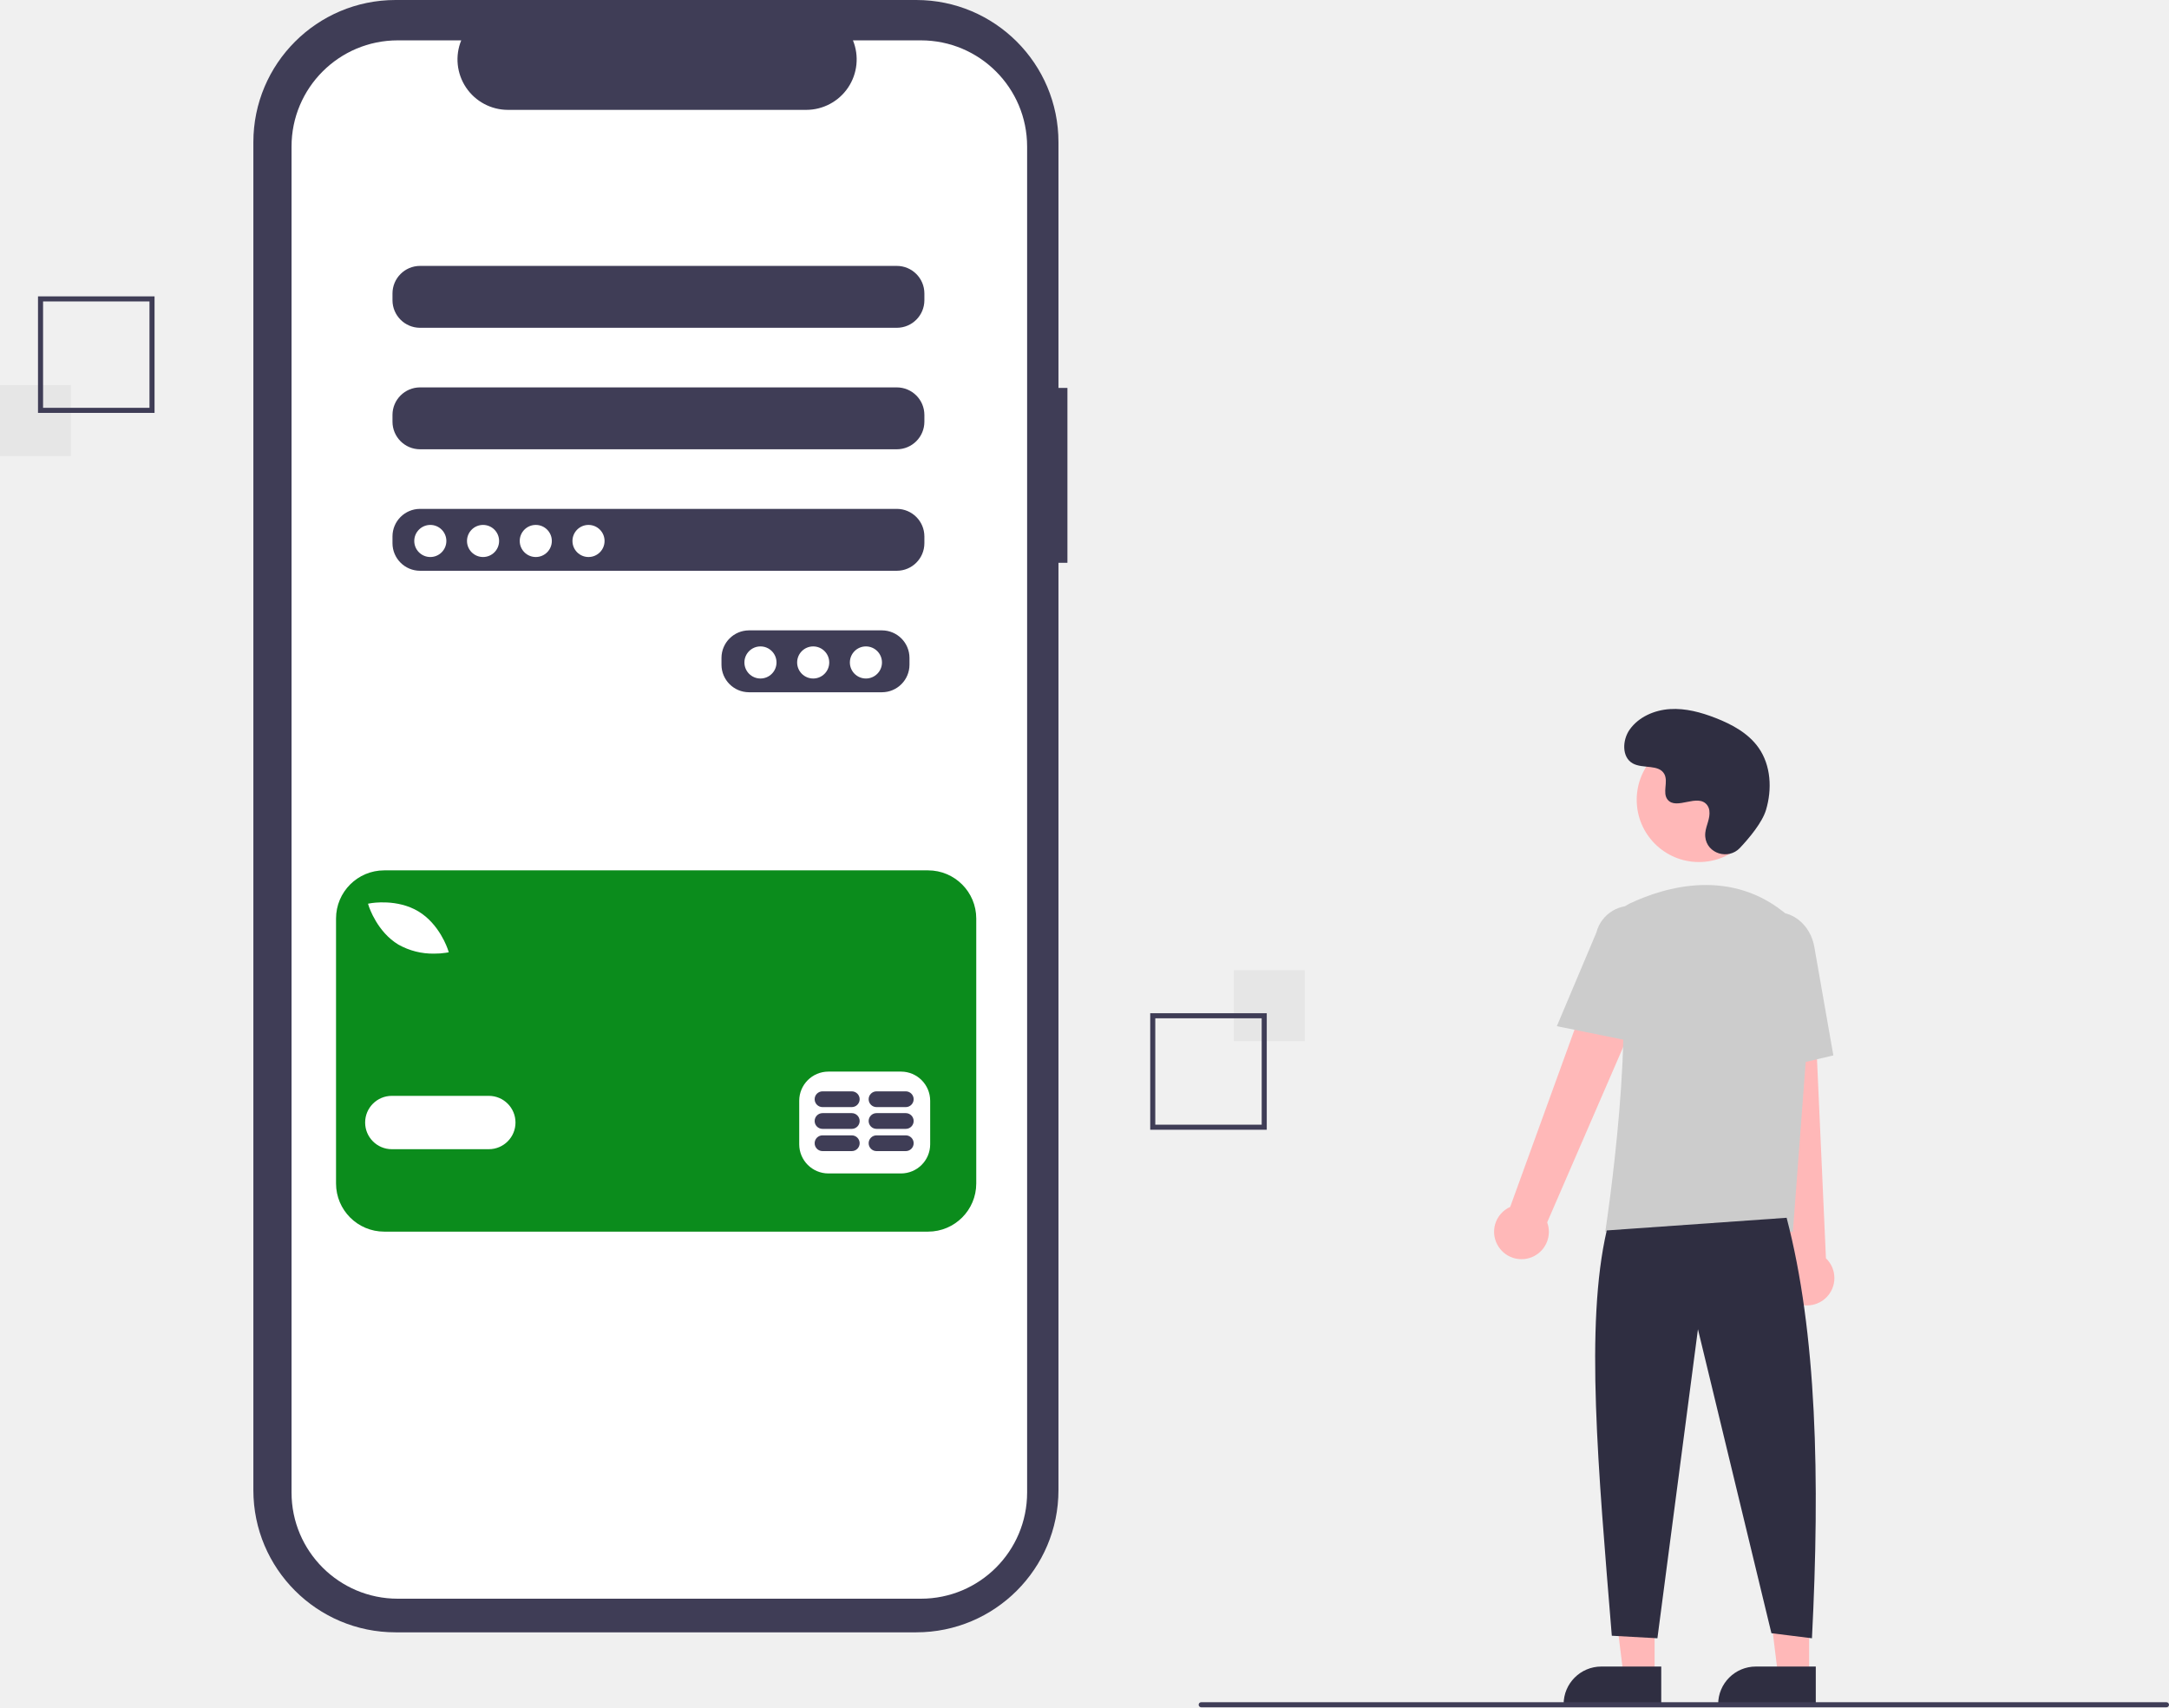
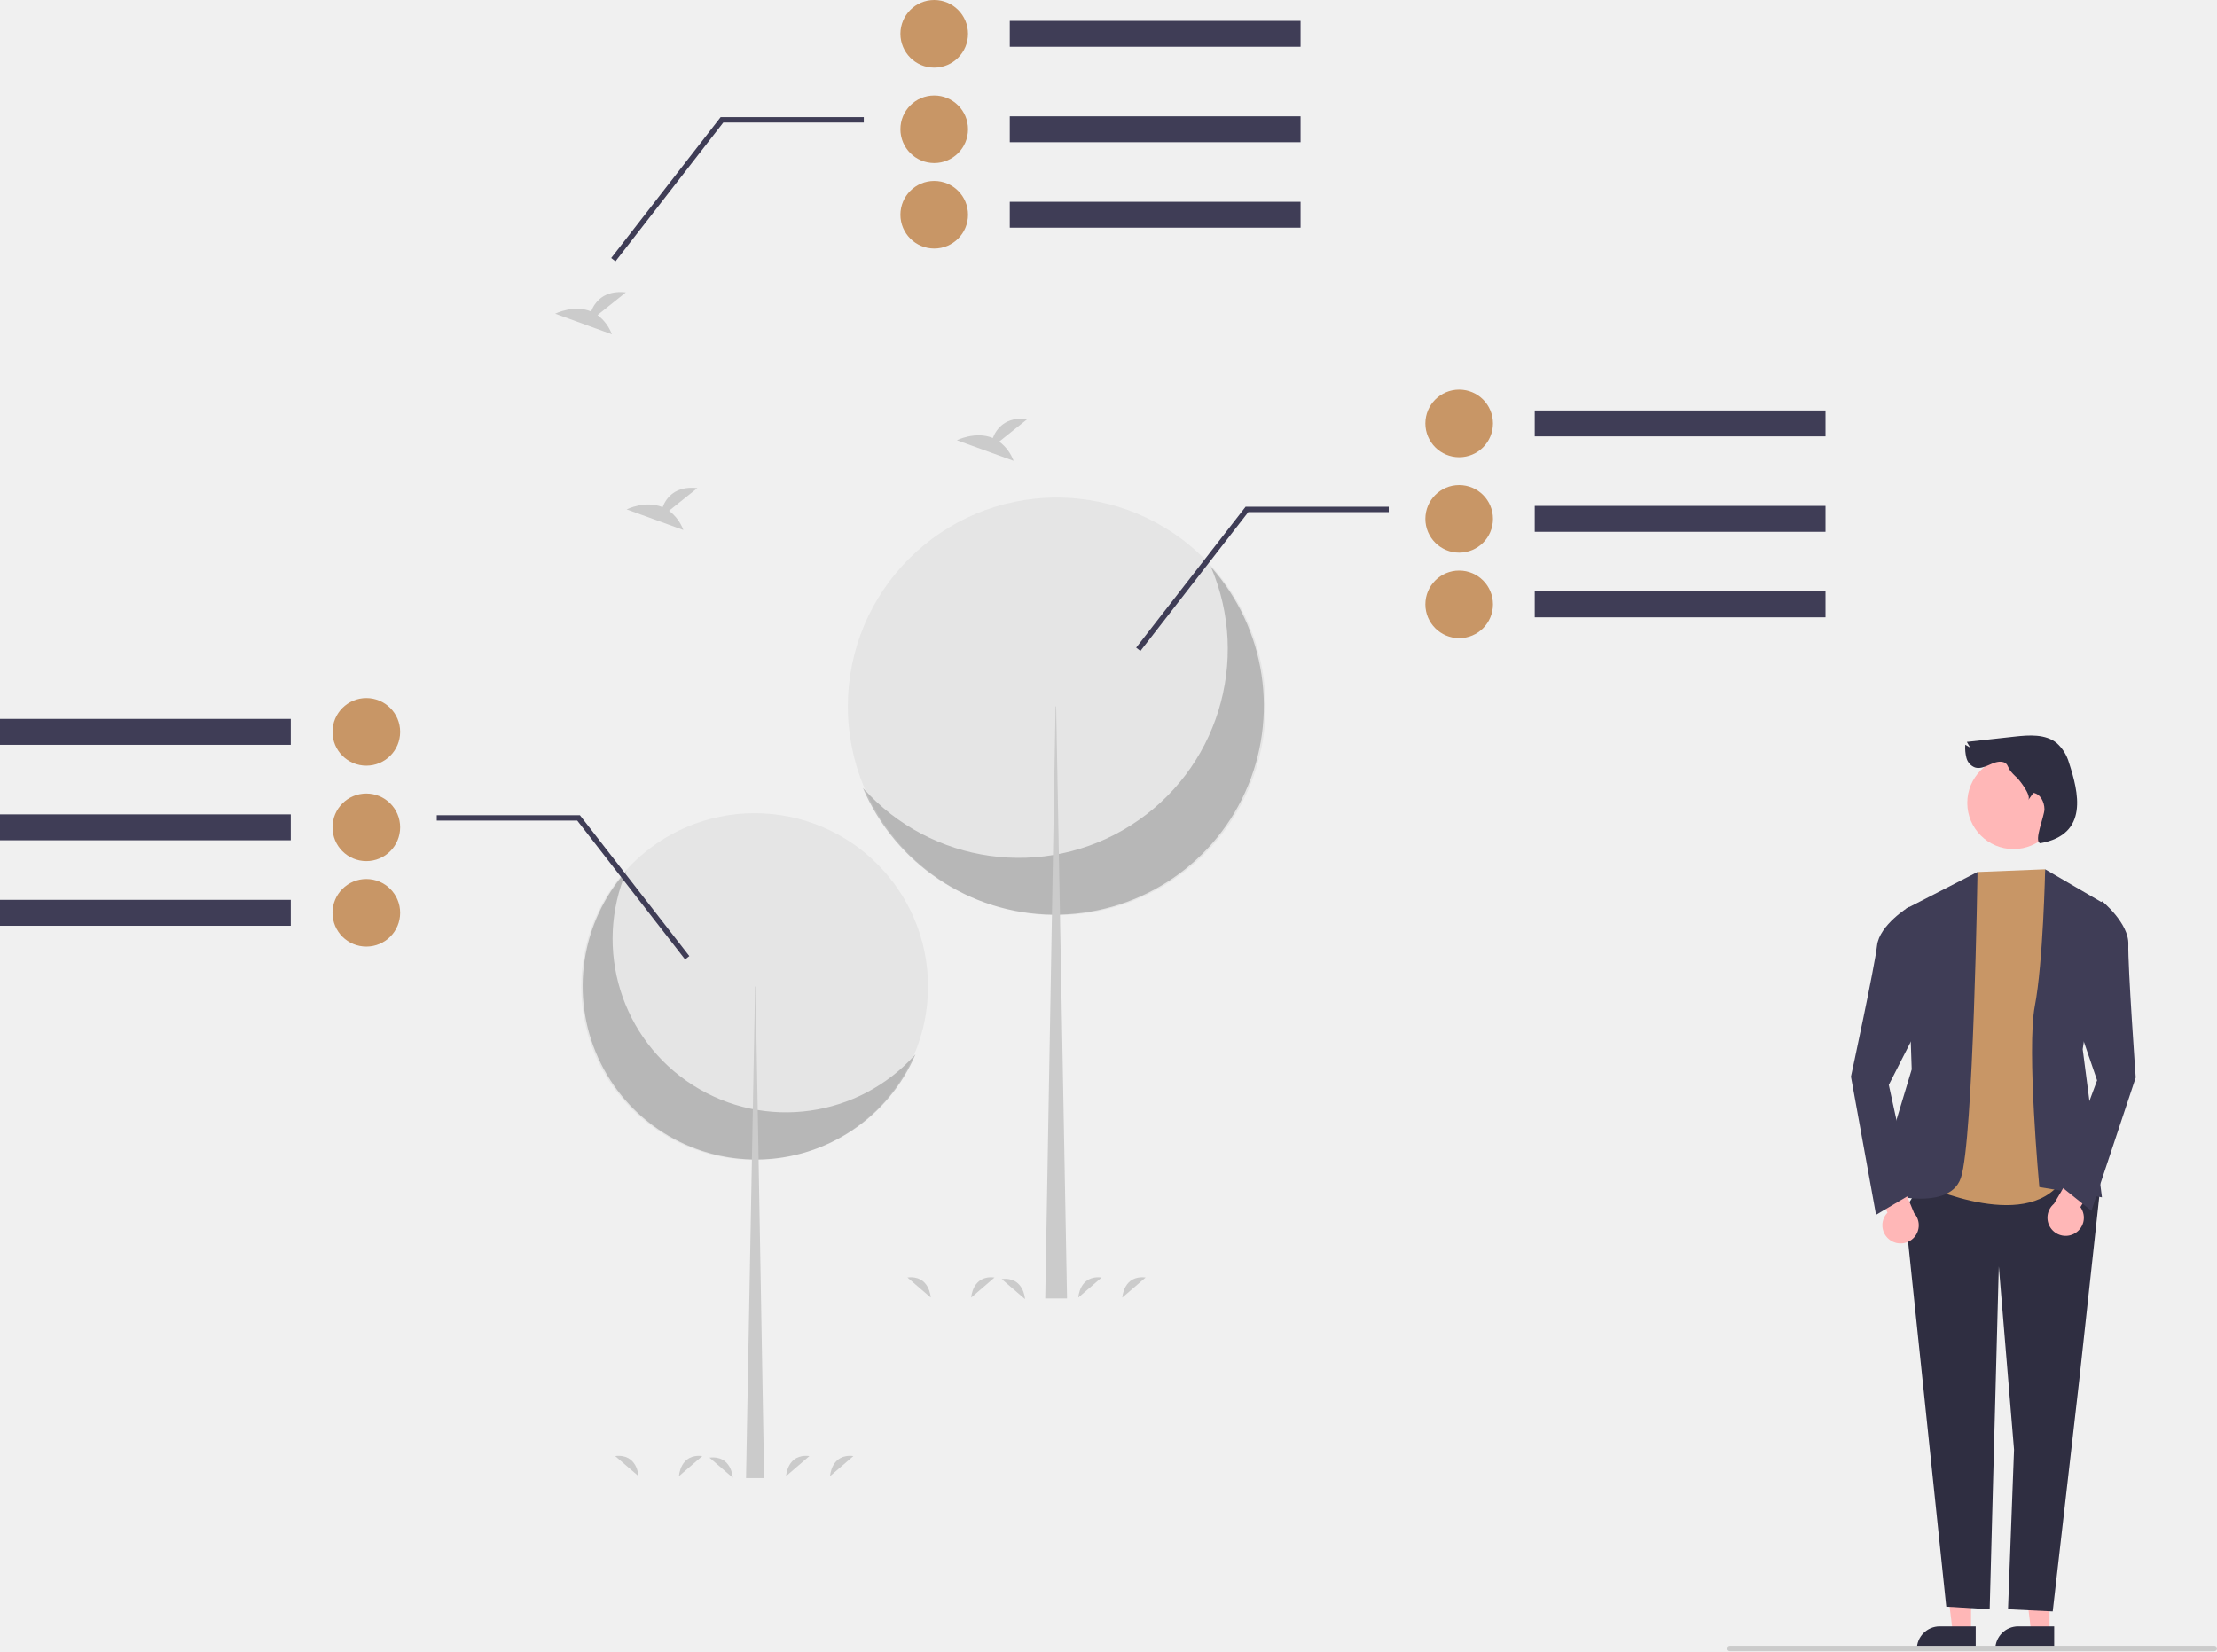
- <svg xmlns="http://www.w3.org/2000/svg" data-name="Layer 1" width="856.122" height="674" viewBox="0 0 856.122 674">
-   <path d="M593.264,266.136h-3.541V169.139A56.139,56.139,0,0,0,533.584,113H328.083a56.139,56.139,0,0,0-56.139,56.139v532.132a56.139,56.139,0,0,0,56.139,56.139h205.501a56.139,56.139,0,0,0,56.139-56.139V335.18h3.541Z" transform="translate(-171.939 -113)" fill="#3f3d56" />
-   <path d="M535.426,128.933H508.601A19.918,19.918,0,0,1,490.16,156.374H372.431a19.918,19.918,0,0,1-18.441-27.441H328.935a41.924,41.924,0,0,0-41.924,41.924V702.209a41.924,41.924,0,0,0,41.924,41.924H535.426a41.924,41.924,0,0,0,41.924-41.924V170.857a41.924,41.924,0,0,0-41.924-41.924Zm-4.507,246.497a10.891,10.891,0,0,1-10.859,10.859H467.574a10.891,10.891,0,0,1-10.859-10.859v-2.715a10.891,10.891,0,0,1,10.859-10.859h52.486a10.891,10.891,0,0,1,10.859,10.859Zm5.882-47.961a10.891,10.891,0,0,1-10.859,10.859H337.716a10.891,10.891,0,0,1-10.859-10.859v-2.715a10.891,10.891,0,0,1,10.859-10.859H525.942a10.891,10.891,0,0,1,10.859,10.859Zm0-47.961a10.891,10.891,0,0,1-10.859,10.859H337.716a10.891,10.891,0,0,1-10.859-10.859v-2.715a10.891,10.891,0,0,1,10.859-10.859H525.942a10.891,10.891,0,0,1,10.859,10.859Zm0-47.961a10.891,10.891,0,0,1-10.859,10.859H337.716a10.891,10.891,0,0,1-10.859-10.859v-2.715a10.891,10.891,0,0,1,10.859-10.859H525.942a10.891,10.891,0,0,1,10.859,10.859Z" transform="translate(-171.939 -113)" fill="#fff" />
-   <circle cx="169.849" cy="213.564" r="6.335" fill="#fff" />
-   <circle cx="190.663" cy="213.564" r="6.335" fill="#fff" />
-   <circle cx="211.476" cy="213.564" r="6.335" fill="#fff" />
-   <circle cx="232.29" cy="213.564" r="6.335" fill="#fff" />
-   <circle cx="300.16" cy="261.526" r="6.335" fill="#fff" />
-   <circle cx="320.973" cy="261.526" r="6.335" fill="#fff" />
-   <circle cx="341.787" cy="261.526" r="6.335" fill="#fff" />
-   <path d="M538.258,456.601H323.591a19.016,19.016,0,0,0-19.016,19.016v104.59a19.016,19.016,0,0,0,19.016,19.016H538.258a19.016,19.016,0,0,0,19.016-19.016V475.617a19.016,19.016,0,0,0-19.016-19.016Zm-219.978,12.972c.424-.077,10.476-1.787,18.799,3.221,8.323,5.007,11.521,14.691,11.653,15.1l.336,1.044-1.08.192a28.669,28.669,0,0,1-4.658.342,27.738,27.738,0,0,1-14.141-3.564c-8.323-5.007-11.52-14.69-11.652-15.099l-.337-1.044Zm46.599,97.105H326.591a10.529,10.529,0,0,1,0-21.058h38.288a10.529,10.529,0,0,1,0,21.058Zm174.209-1.914A11.52,11.52,0,0,1,527.6,576.25H498.885a11.52,11.52,0,0,1-11.486-11.486V547.534A11.52,11.52,0,0,1,498.885,536.048h28.716a11.52,11.52,0,0,1,11.486,11.486Z" transform="translate(-171.939 -113)" fill="#0b8c1c" />
-   <path d="M508.143,561.213H496.598a3.108,3.108,0,0,0,0,6.217h11.546a3.108,3.108,0,0,0,0-6.217Z" transform="translate(-171.939 -113)" fill="#3f3d56" />
-   <path d="M529.459,561.213H517.913a3.108,3.108,0,0,0,0,6.217H529.459a3.108,3.108,0,0,0,0-6.217Z" transform="translate(-171.939 -113)" fill="#3f3d56" />
-   <path d="M508.142,552.438H496.596a3.108,3.108,0,0,0,0,6.217h11.546a3.108,3.108,0,0,0,0-6.217Z" transform="translate(-171.939 -113)" fill="#3f3d56" />
-   <path d="M529.457,552.438H517.911a3.108,3.108,0,0,0,0,6.217h11.546a3.108,3.108,0,0,0,0-6.217Z" transform="translate(-171.939 -113)" fill="#3f3d56" />
-   <path d="M508.142,543.841H496.596a3.108,3.108,0,0,0,0,6.217h11.546a3.108,3.108,0,0,0,0-6.217Z" transform="translate(-171.939 -113)" fill="#3f3d56" />
-   <path d="M529.457,543.841H517.911a3.108,3.108,0,0,0,0,6.217h11.546a3.108,3.108,0,0,0,0-6.217Z" transform="translate(-171.939 -113)" fill="#3f3d56" />
-   <rect x="487" y="383" width="28" height="28" fill="#e6e6e6" />
-   <path d="M625.939,513h46v46h-46Zm44,2h-42v42h42Z" transform="translate(-171.939 -113)" fill="#3f3d56" />
-   <rect y="152" width="28" height="28" fill="#e6e6e6" />
-   <path d="M232.939,276h-46V230h46Zm-44-2h42V232h-42Z" transform="translate(-171.939 -113)" fill="#3f3d56" />
-   <polygon points="653.077 661.417 640.817 661.417 634.985 614.129 653.079 614.129 653.077 661.417" fill="#ffb8b8" />
-   <path d="M632.06,657.914H655.704a0,0,0,0,1,0,0v14.887a0,0,0,0,1,0,0H617.173a0,0,0,0,1,0,0v0A14.887,14.887,0,0,1,632.06,657.914Z" fill="#2f2e41" />
-   <polygon points="714.077 661.417 701.817 661.417 695.985 614.129 714.079 614.129 714.077 661.417" fill="#ffb8b8" />
-   <path d="M693.06,657.914H716.704a0,0,0,0,1,0,0v14.887a0,0,0,0,1,0,0H678.173a0,0,0,0,1,0,0v0A14.887,14.887,0,0,1,693.06,657.914Z" fill="#2f2e41" />
-   <path d="M763.515,605.303a10.743,10.743,0,0,1,4.511-15.843l41.676-114.867,20.507,11.191L782.624,595.556a10.801,10.801,0,0,1-19.109,9.748Z" transform="translate(-171.939 -113)" fill="#ffb8b8" />
-   <path d="M879.754,626.887a10.743,10.743,0,0,1-2.893-16.217L863.95,489.161l23.338,1.066L892.653,609.748a10.801,10.801,0,0,1-12.9,17.139Z" transform="translate(-171.939 -113)" fill="#ffb8b8" />
-   <circle cx="670.584" cy="315.756" r="24.561" fill="#ffb8b8" />
-   <path d="M879.597,599.252H805.55l.089-.576c.133-.861,13.197-86.439,3.562-114.436a11.813,11.813,0,0,1,6.069-14.583h0c13.772-6.485,40.208-14.471,62.52,4.909a28.234,28.234,0,0,1,9.459,23.396Z" transform="translate(-171.939 -113)" fill="#ccc" />
-   <path d="M819.772,524.884l-33.337-6.763,15.626-37.03a13.997,13.997,0,0,1,27.106,6.998Z" transform="translate(-171.939 -113)" fill="#ccc" />
-   <path d="M862.468,537.442l-2.004-45.941c-1.52-8.636,3.424-16.8,11.027-18.135,7.605-1.33,15.032,4.66,16.558,13.36l7.533,42.928Z" transform="translate(-171.939 -113)" fill="#ccc" />
-   <path d="M877.133,593.752c11.915,45.377,13.214,103.069,10,166l-16-2-29-120-16,122-18-1c-5.377-66.03-10.613-122.715-2-160Z" transform="translate(-171.939 -113)" fill="#2f2e41" />
-   <path d="M858.706,447.738c-4.582,4.881-13.091,2.261-13.688-4.407a8.055,8.055,0,0,1,.01-1.556c.308-2.954,2.015-5.635,1.606-8.754a4.59,4.59,0,0,0-.84-2.149c-3.651-4.889-12.222,2.187-15.668-2.239-2.113-2.714.371-6.987-1.251-10.021-2.14-4.004-8.479-2.029-12.454-4.221-4.423-2.439-4.158-9.225-1.247-13.353,3.551-5.034,9.776-7.72,15.923-8.107s12.253,1.275,17.992,3.511c6.521,2.541,12.988,6.054,17.001,11.788,4.88,6.973,5.35,16.348,2.909,24.502C867.515,437.693,862.448,443.752,858.706,447.738Z" transform="translate(-171.939 -113)" fill="#2f2e41" />
-   <path d="M1027.061,787h-381a1,1,0,0,1,0-2h381a1,1,0,0,1,0,2Z" transform="translate(-171.939 -113)" fill="#3f3d56" />
+ <svg xmlns="http://www.w3.org/2000/svg" data-name="Layer 1" width="819.327" height="610.284" viewBox="0 0 819.327 610.284">
+   <circle cx="278.882" cy="364.626" r="64.081" fill="#e5e5e5" />
+   <path d="M421.903,466.684a64.086,64.086,0,0,0,106.777,67.821,64.086,64.086,0,1,1-106.777-67.821Z" transform="translate(-190.3367 -144.8581)" opacity="0.2" style="isolation:isolate" />
+   <polygon points="279.058 364.626 279.234 364.626 282.403 546.305 275.713 546.305 279.058 364.626" fill="#cbcbcb" />
+   <circle cx="390.528" cy="261.075" r="77.184" fill="#e5e5e5" />
+   <path d="M637.855,354.38a77.19,77.19,0,0,1-128.612,81.69,77.191,77.191,0,1,0,128.612-81.69Z" transform="translate(-190.3367 -144.8581)" opacity="0.2" style="isolation:isolate" />
+   <polygon points="390.316 261.075 390.104 261.075 386.287 479.905 394.345 479.905 390.316 261.075" fill="#cbcbcb" />
+   <path d="M437.581,333.634l10.48-8.382c-8.141-.898-11.486,3.542-12.855,7.056-6.36-2.641-13.284.82-13.284.82l20.968,7.612A15.867,15.867,0,0,0,437.581,333.634Z" transform="translate(-190.3367 -144.8581)" fill="#cbcbcb" />
+   <path d="M411.164,261.307l10.48-8.382c-8.141-.898-11.486,3.542-12.855,7.056-6.36-2.641-13.284.82-13.284.82l20.968,7.612A15.867,15.867,0,0,0,411.164,261.307Z" transform="translate(-190.3367 -144.8581)" fill="#cbcbcb" />
+   <path d="M559.622,308.069l10.48-8.382c-8.141-.898-11.486,3.542-12.855,7.056-6.36-2.641-13.284.82-13.284.82l20.968,7.612A15.867,15.867,0,0,0,559.622,308.069Z" transform="translate(-190.3367 -144.8581)" fill="#cbcbcb" />
+   <path d="M549.266,624.428s.401-8.402,8.621-7.426" transform="translate(-190.3367 -144.8581)" fill="#cbcbcb" />
+   <path d="M605.107,624.428s.401-8.402,8.621-7.426" transform="translate(-190.3367 -144.8581)" fill="#cbcbcb" />
+   <path d="M588.848,624.428s.401-8.402,8.621-7.426" transform="translate(-190.3367 -144.8581)" fill="#cbcbcb" />
+   <path d="M534.309,624.428s-.401-8.402-8.621-7.426" transform="translate(-190.3367 -144.8581)" fill="#cbcbcb" />
+   <path d="M569.149,625.009s-.401-8.402-8.621-7.426" transform="translate(-190.3367 -144.8581)" fill="#cbcbcb" />
+   <path d="M441.266,690.428s.401-8.402,8.621-7.426" transform="translate(-190.3367 -144.8581)" fill="#cbcbcb" />
+   <path d="M497.107,690.428s.401-8.402,8.621-7.426" transform="translate(-190.3367 -144.8581)" fill="#cbcbcb" />
+   <path d="M480.848,690.428s.401-8.402,8.621-7.426" transform="translate(-190.3367 -144.8581)" fill="#cbcbcb" />
+   <path d="M426.309,690.428s-.401-8.402-8.621-7.426" transform="translate(-190.3367 -144.8581)" fill="#cbcbcb" />
+   <path d="M461.149,691.009s-.401-8.402-8.621-7.426" transform="translate(-190.3367 -144.8581)" fill="#cbcbcb" />
+   <rect x="567.182" y="151.705" width="107.456" height="9.575" fill="#3f3d56" />
+   <rect x="567.182" y="186.979" width="107.456" height="9.575" fill="#3f3d56" />
+   <rect x="567.182" y="218.578" width="107.456" height="9.575" fill="#3f3d56" />
+   <path d="M717.1,301.351a12.493,12.493,0,1,1,12.493,12.493h0A12.507,12.507,0,0,1,717.1,301.351Z" transform="translate(-190.3367 -144.8581)" fill="#c89666" />
+   <path d="M717.1,336.625a12.493,12.493,0,1,1,12.493,12.493h0A12.507,12.507,0,0,1,717.1,336.625Z" transform="translate(-190.3367 -144.8581)" fill="#c89666" />
+   <path d="M717.1,368.224a12.493,12.493,0,1,1,12.493,12.493h0A12.507,12.507,0,0,1,717.1,368.224Z" transform="translate(-190.3367 -144.8581)" fill="#c89666" />
+   <polygon points="421.459 240.592 419.88 239.366 460.329 187.284 513.23 187.284 513.23 189.284 461.308 189.284 421.459 240.592" fill="#3f3d56" />
+   <rect y="265.705" width="107.456" height="9.575" fill="#3f3d56" />
+   <rect y="300.979" width="107.456" height="9.575" fill="#3f3d56" />
+   <rect y="332.578" width="107.456" height="9.575" fill="#3f3d56" />
+   <path d="M325.718,427.844h0a12.493,12.493,0,1,1,12.493-12.493A12.493,12.493,0,0,1,325.718,427.844Z" transform="translate(-190.3367 -144.8581)" fill="#c89666" />
+   <path d="M325.718,463.118h0a12.493,12.493,0,1,1,12.493-12.493A12.493,12.493,0,0,1,325.718,463.118Z" transform="translate(-190.3367 -144.8581)" fill="#c89666" />
+   <path d="M325.718,494.717h0a12.493,12.493,0,1,1,12.493-12.493A12.493,12.493,0,0,1,325.718,494.717Z" transform="translate(-190.3367 -144.8581)" fill="#c89666" />
+   <polygon points="253.179 354.592 213.329 303.284 161.408 303.284 161.408 301.284 214.308 301.284 214.608 301.671 254.758 353.366 253.179 354.592" fill="#3f3d56" />
+   <rect x="373.182" y="7.705" width="107.456" height="9.575" fill="#3f3d56" />
+   <rect x="373.182" y="42.979" width="107.456" height="9.575" fill="#3f3d56" />
+   <rect x="373.182" y="74.578" width="107.456" height="9.575" fill="#3f3d56" />
+   <path d="M523.1,157.351a12.493,12.493,0,1,1,12.493,12.493h0A12.507,12.507,0,0,1,523.1,157.351Z" transform="translate(-190.3367 -144.8581)" fill="#c89666" />
+   <path d="M523.1,192.625a12.493,12.493,0,1,1,12.493,12.493h0A12.507,12.507,0,0,1,523.1,192.625Z" transform="translate(-190.3367 -144.8581)" fill="#c89666" />
+   <path d="M523.1,224.224a12.493,12.493,0,1,1,12.493,12.493h0A12.507,12.507,0,0,1,523.1,224.224Z" transform="translate(-190.3367 -144.8581)" fill="#c89666" />
+   <polygon points="227.459 96.592 225.88 95.366 266.329 43.284 319.23 43.284 319.23 45.284 267.308 45.284 227.459 96.592" fill="#3f3d56" />
+   <polygon points="757.434 603.319 750.685 603.319 747.474 577.284 757.436 577.284 757.434 603.319" fill="#ffb7b7" />
+   <path d="M949.493,754.72l-21.764-.001v-.275a8.472,8.472,0,0,1,8.471-8.471h.001l13.293.001Z" transform="translate(-190.3367 -144.8581)" fill="#2f2e41" />
+   <polygon points="728.434 603.319 721.685 603.319 718.474 577.284 728.436 577.284 728.434 603.319" fill="#ffb7b7" />
+   <path d="M920.493,754.72l-21.764-.001v-.275a8.472,8.472,0,0,1,8.471-8.471h.001l13.293.001Z" transform="translate(-190.3367 -144.8581)" fill="#2f2e41" />
+   <polygon points="713.069 432.511 703.923 447.055 719.275 593.813 735.319 594.784 738.693 468.032 744.319 535.784 742.096 594.784 758.614 595.585 768.429 509.985 775.819 442.284 761.319 428.784 713.069 432.511" fill="#2f2e41" />
+   <path d="M946.155,466.142l-25,1L897.99,581.425s37.654,18.685,52.91,1.701l9.169-6.718Z" transform="translate(-190.3367 -144.8581)" fill="#c89666" />
+   <path d="M946.155,466.142l22,12.822-8.128,53.678,7.127,54.732L944.007,583.601s-4.739-50.959-1.664-66.959S946.155,466.142,946.155,466.142Z" transform="translate(-190.3367 -144.8581)" fill="#3f3d56" />
+   <path d="M921.155,467.142,894.831,480.653l2.005,59.448-13.586,45.04s27.091,8.669,31.748-4.915S921.155,467.142,921.155,467.142Z" transform="translate(-190.3367 -144.8581)" fill="#3f3d56" />
+   <path d="M956.707,600.918a6.681,6.681,0,0,0,2.469-9.943l7.945-13.037-6.745-6.76-10.961,18.569a6.717,6.717,0,0,0,7.292,11.171Z" transform="translate(-190.3367 -144.8581)" fill="#ffb7b7" />
+   <path d="M956.738,486.275l10.488-8.312s9.918,8.117,9.674,15.898,2.725,49.228,2.725,49.228l-16.367,49.264-12.189-9.752,14.278-38.459-11.251-32.818Z" transform="translate(-190.3367 -144.8581)" fill="#3f3d56" />
+   <path d="M888.931,603.239a6.681,6.681,0,0,1-1.045-10.191l-6.03-14.026,7.63-5.743,8.237,19.927a6.717,6.717,0,0,1-8.793,10.033Z" transform="translate(-190.3367 -144.8581)" fill="#ffb7b7" />
+   <path d="M905.042,489.735l-9.213-9.706s-10.962,6.64-11.816,14.377-9.63,48.353-9.63,48.353l9.268,51.078,13.441-7.938-8.721-40.087,15.76-30.906Z" transform="translate(-190.3367 -144.8581)" fill="#3f3d56" />
+   <circle cx="744.116" cy="296.738" r="17.076" fill="#ffb7b7" />
+   <path d="M930.324,426.434c-1.724-.304-3.431.48-5.029,1.196s-3.384,1.394-5.058.881a5.184,5.184,0,0,1-3.177-3.524,15.315,15.315,0,0,1-.431-4.896l1.819,1.051-1.242-2.088,17.72-1.958c5.361-.593,11.373-1.006,15.543,2.416a15.495,15.495,0,0,1,4.47,7.17c3.537,10.829,7.554,26.608-10.602,29.827-2.531-.7,1.597-10.015,1.555-12.64s-1.487-5.576-4.081-5.979l-1.9,2.642c1.216-1.691-3.1-7.182-4.174-8.254a17.076,17.076,0,0,1-2.598-2.754C932.281,428.209,932.271,426.778,930.324,426.434Z" transform="translate(-190.3367 -144.8581)" fill="#2f2e41" />
+   <path d="M1008.663,755.142h-179a1,1,0,0,1,0-2h179a1,1,0,0,1,0,2Z" transform="translate(-190.3367 -144.8581)" fill="#cbcbcb" />
</svg>
